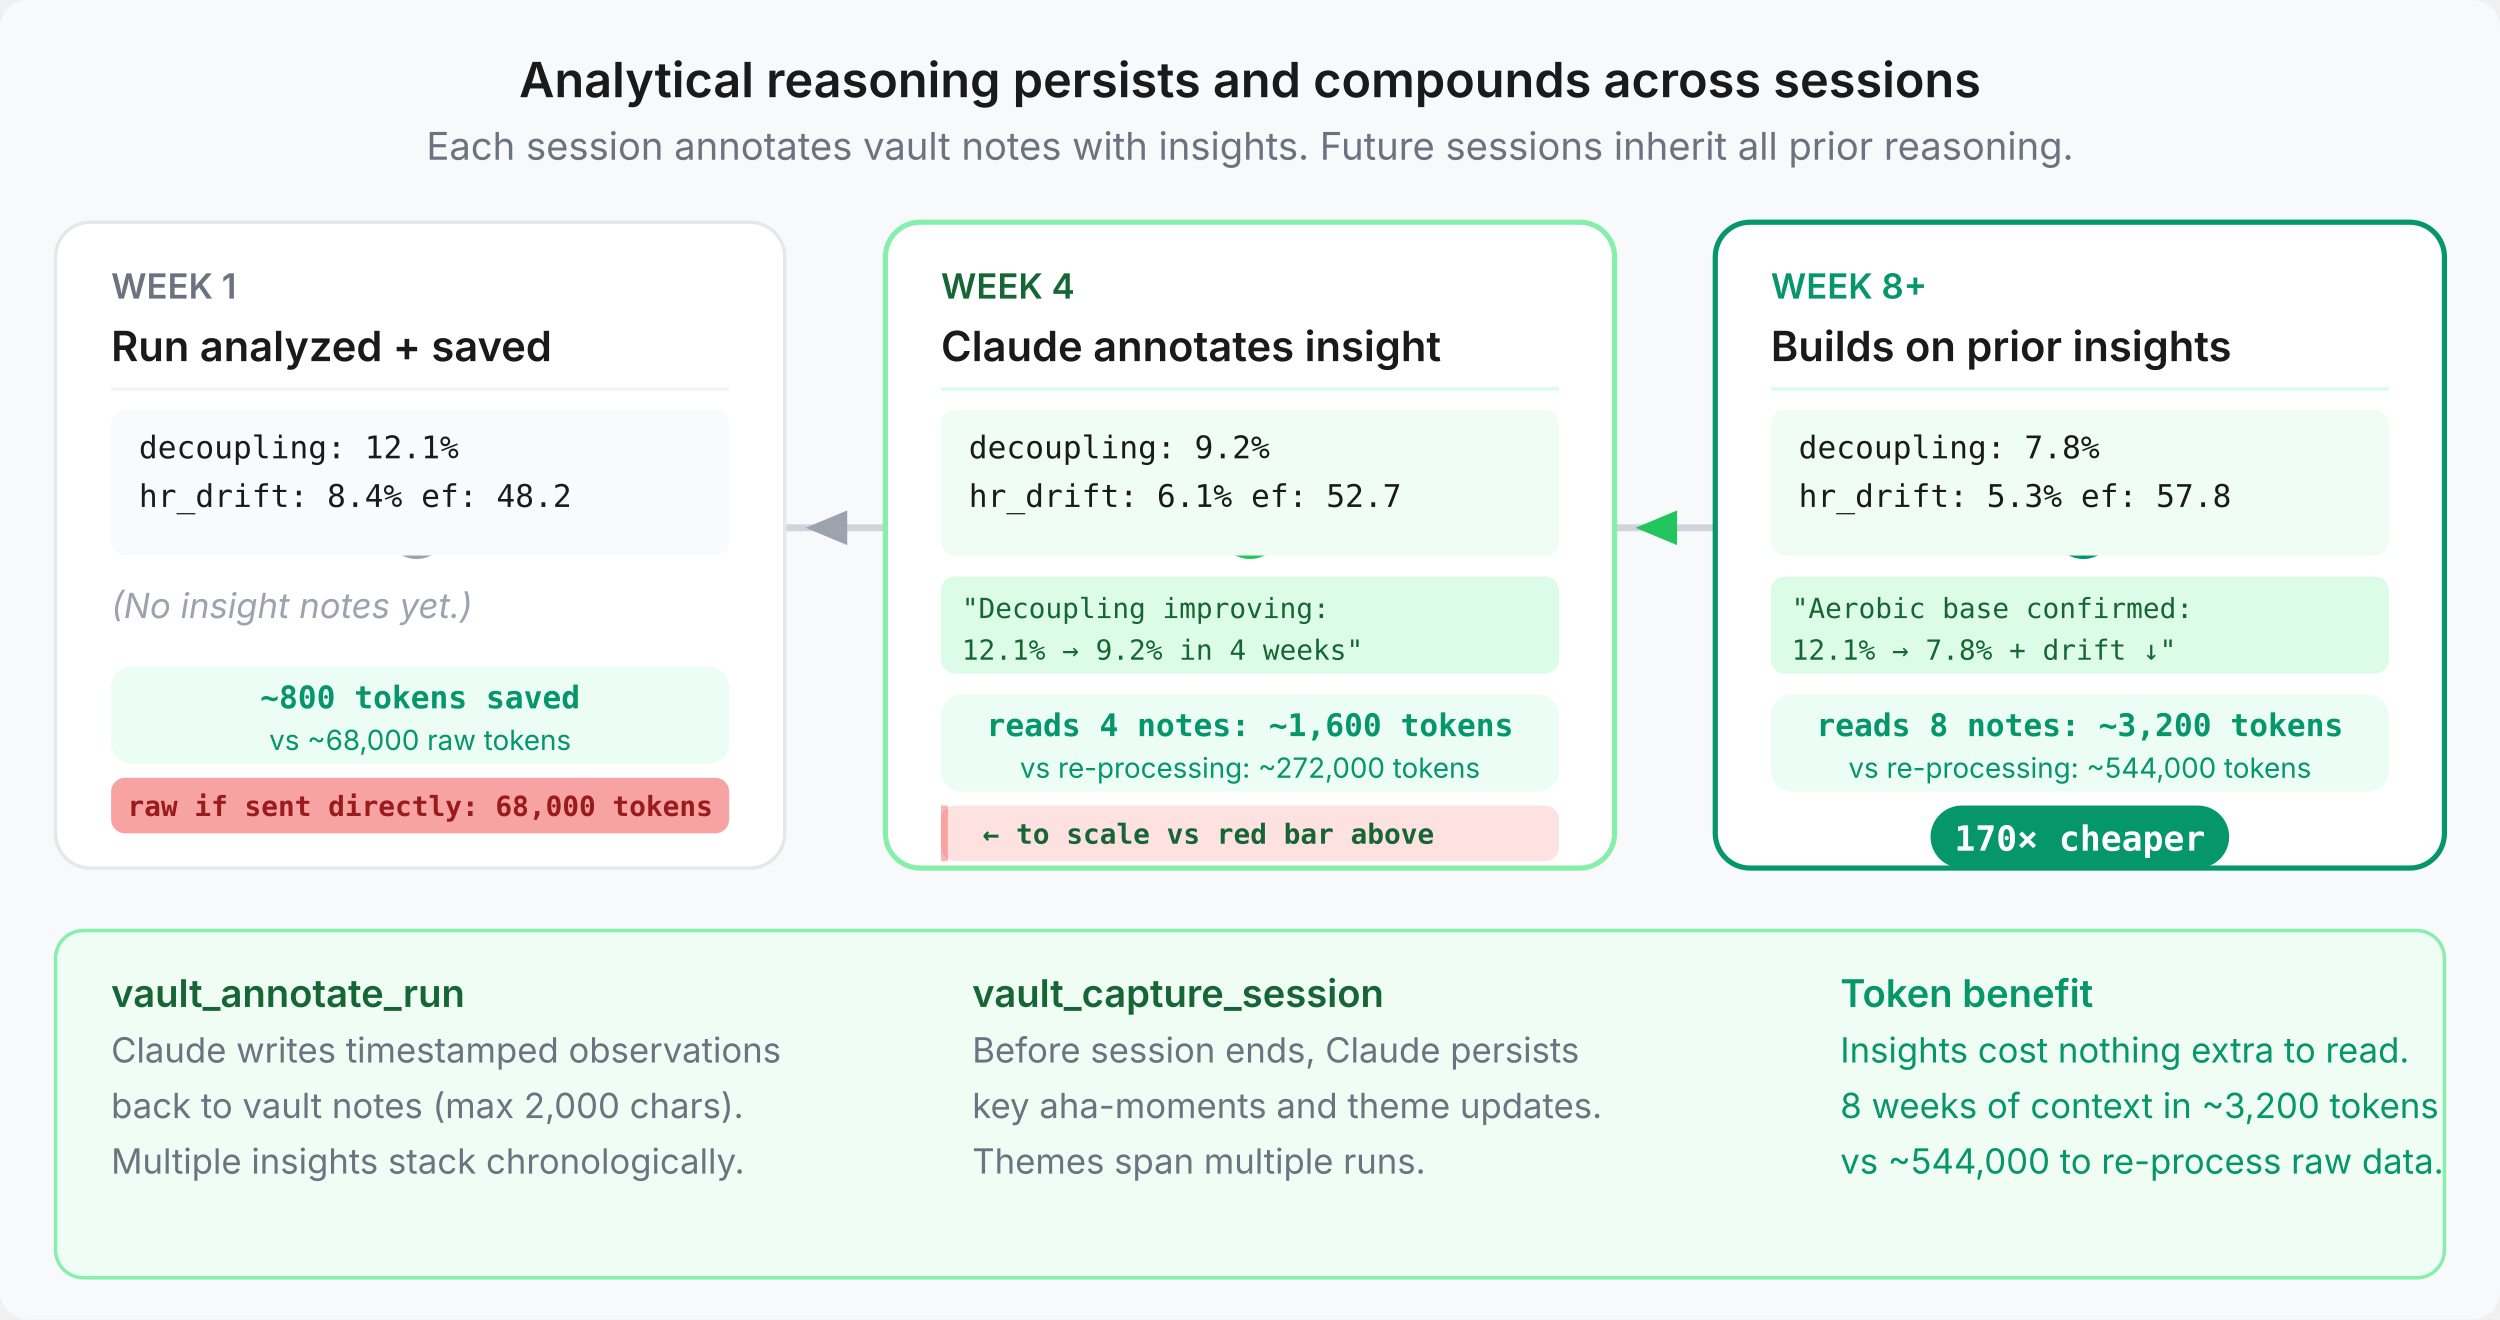
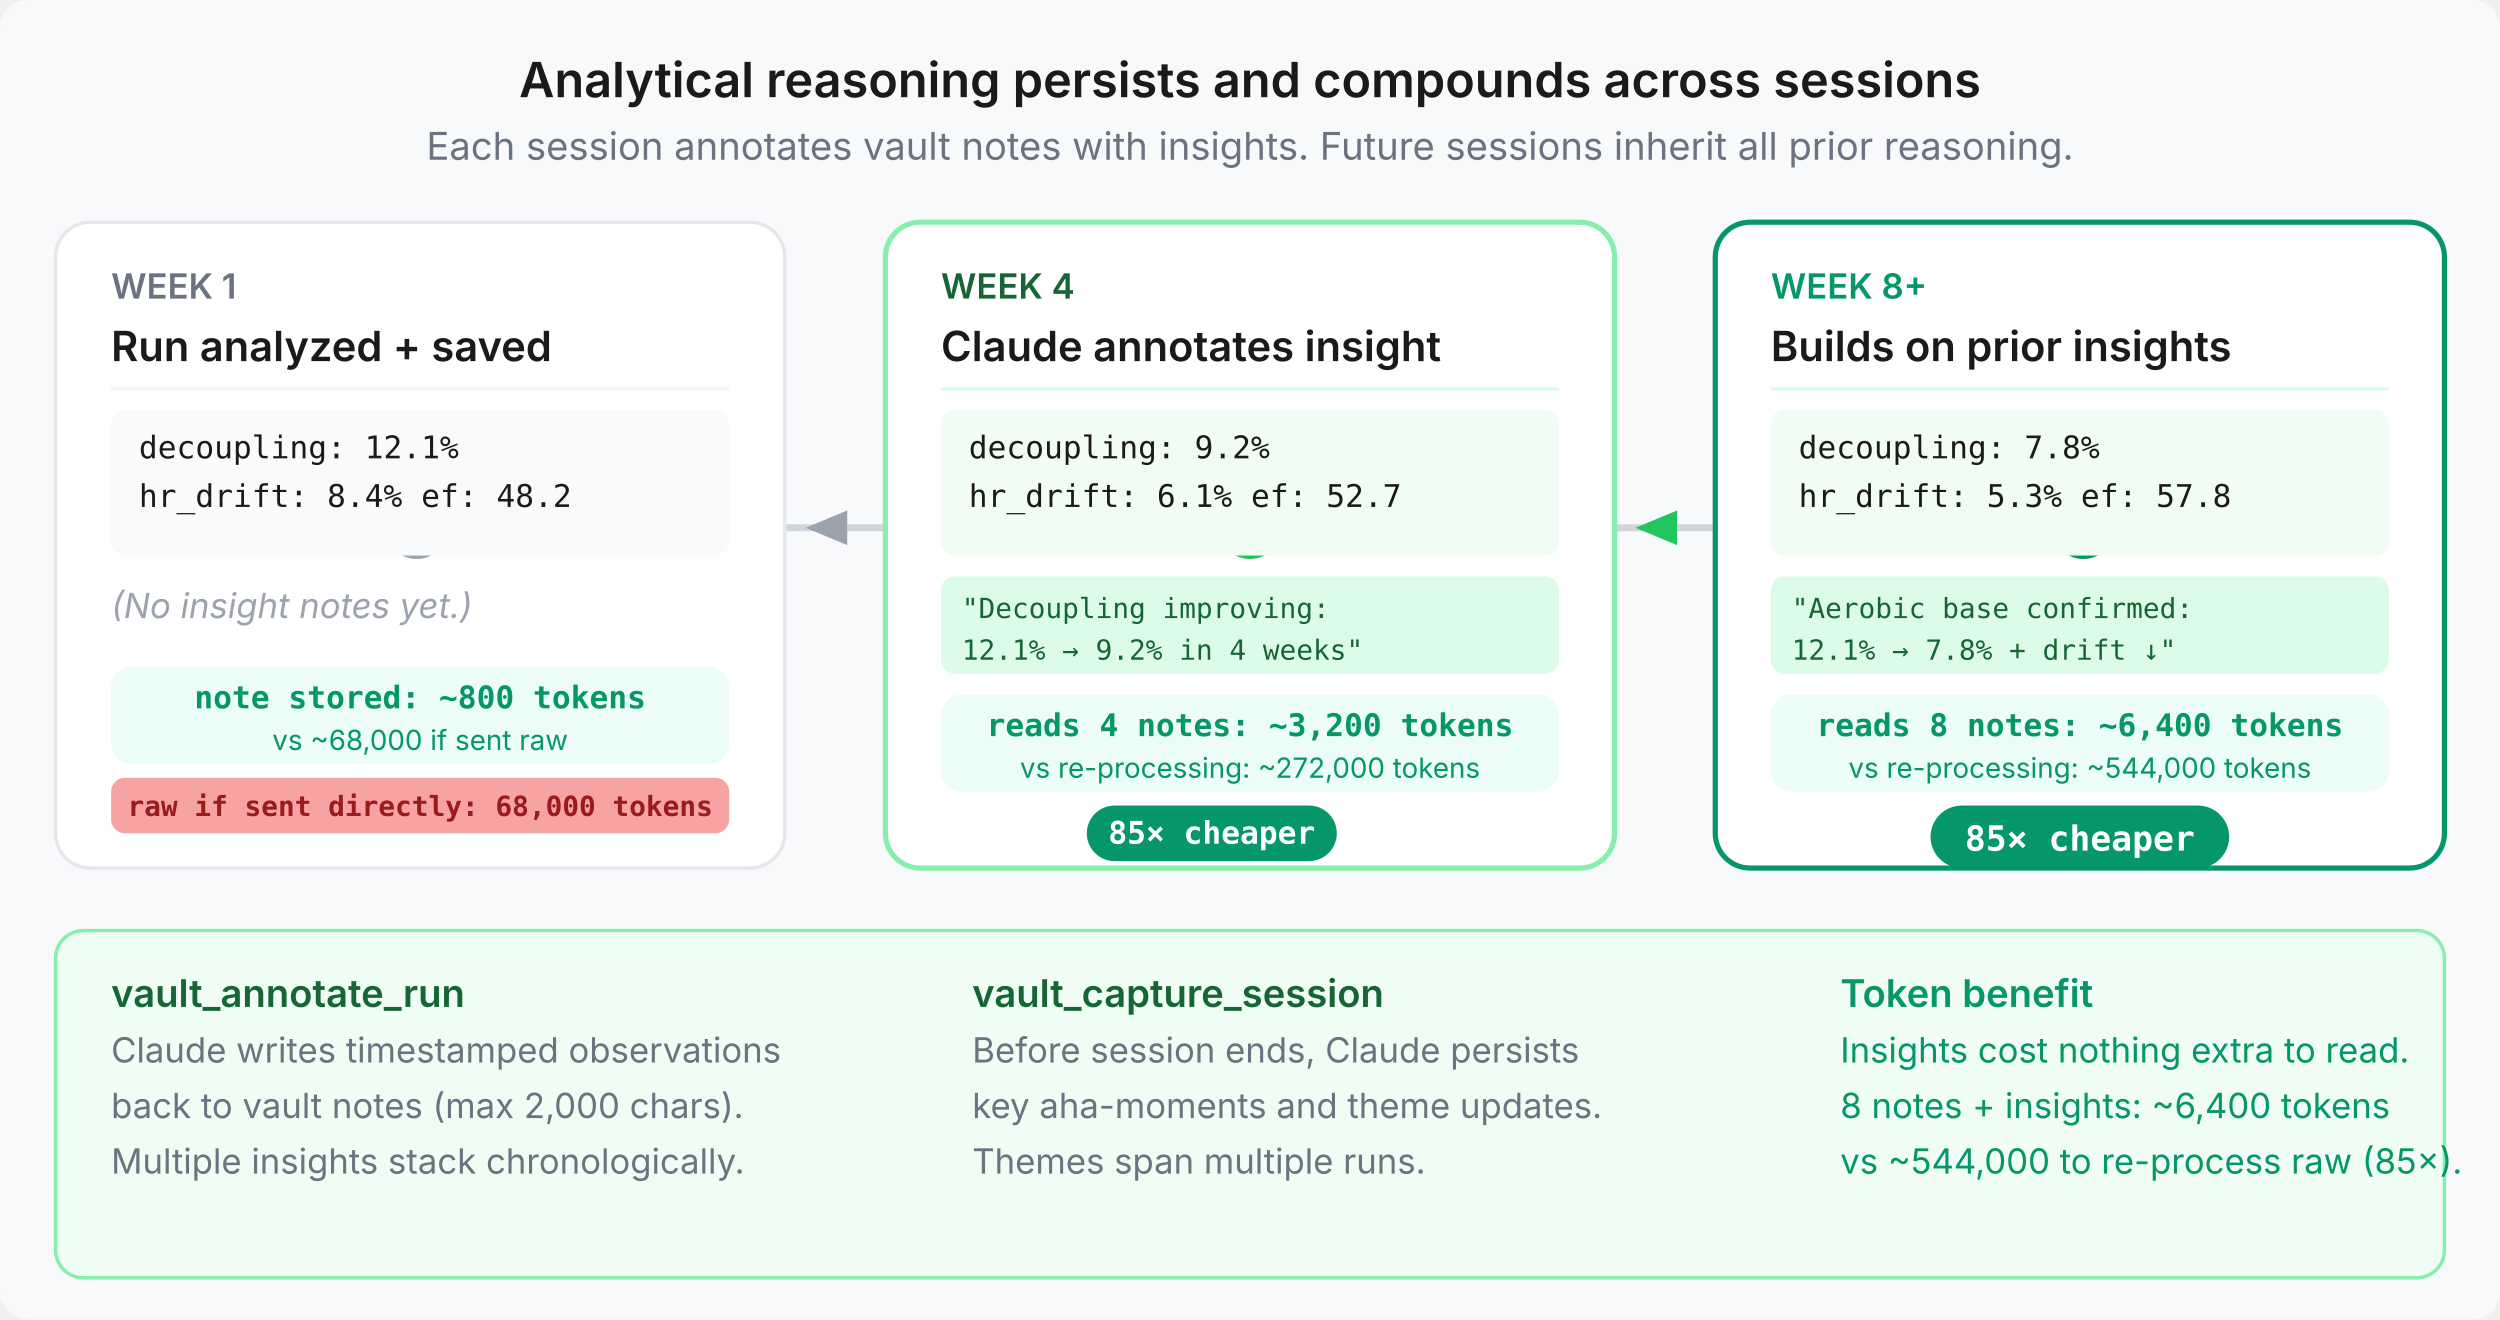
<svg xmlns="http://www.w3.org/2000/svg" width="720" height="380" viewBox="0 0 720 380">
  <rect fill="#f8f9fa" x="0" y="0" width="720" height="380" rx="8" ry="8" />
  <text fill="#1a1a1a" font-family="-apple-system,Segoe UI,system-ui,sans-serif" font-size="14" font-weight="600" x="360" y="28" text-anchor="middle">Analytical reasoning persists and compounds across sessions</text>
  <text fill="#6b7280" font-family="-apple-system,Segoe UI,system-ui,sans-serif" font-size="11" x="360" y="46" text-anchor="middle">Each session annotates vault notes with insights. Future sessions inherit all prior reasoning.</text>
  <line stroke="#d1d5db" stroke-width="2" x1="120" y1="152" x2="600" y2="152" />
  <rect fill="#ffffff" stroke="#e5e7eb" stroke-width="1" x="16" y="64" width="210" height="186" rx="10" ry="10" />
  <circle fill="#ffffff" stroke="#9ca3af" stroke-width="2" cx="120" cy="152" r="8" />
  <circle fill="#9ca3af" cx="120" cy="152" r="4" />
  <text fill="#6b7280" font-family="-apple-system,Segoe UI,system-ui,sans-serif" font-size="10" font-weight="600" x="32" y="86">WEEK 1</text>
  <text fill="#1a1a1a" font-family="-apple-system,Segoe UI,system-ui,sans-serif" font-size="12" font-weight="600" x="32" y="104">Run analyzed + saved</text>
  <line stroke="#f3f4f6" stroke-width="1" x1="32" y1="112" x2="210" y2="112" />
  <rect fill="#f9fafb" x="32" y="118" width="178" height="42" rx="4" ry="4" />
  <text fill="#1a1a1a" font-family="SF Mono,Fira Code,Consolas,monospace" font-size="9" x="40" y="132">decoupling: 12.1%</text>
  <text fill="#1a1a1a" font-family="SF Mono,Fira Code,Consolas,monospace" font-size="9" x="40" y="146">hr_drift: 8.4%  ef: 48.2</text>
  <text fill="#1a1a1a" font-family="SF Mono,Fira Code,Consolas,monospace" font-size="9" x="40" y="156">                       </text>
  <text fill="#9ca3af" font-family="-apple-system,Segoe UI,system-ui,sans-serif" font-size="10" font-style="italic" x="32" y="178">(No insight notes yet.)</text>
  <rect fill="#ecfdf5" x="32" y="192" width="178" height="28" rx="6" ry="6" />
-   <text fill="#059669" font-family="SF Mono,Fira Code,Consolas,monospace" font-size="9" font-weight="600" x="121" y="204" text-anchor="middle">~800 tokens saved</text>
-   <text fill="#059669" font-family="-apple-system,Segoe UI,system-ui,sans-serif" font-size="8" x="121" y="216" text-anchor="middle">vs ~68,000 raw tokens</text>
+   <text fill="#059669" font-family="SF Mono,Fira Code,Consolas,monospace" font-size="9" font-weight="600" x="121" y="204" text-anchor="middle">note stored: ~800 tokens</text>
+   <text fill="#059669" font-family="-apple-system,Segoe UI,system-ui,sans-serif" font-size="8" x="121" y="216" text-anchor="middle">vs ~68,000 if sent raw</text>
  <rect fill="#fee2e2" x="32" y="224" width="178" height="16" rx="4" ry="4" />
  <rect fill="#ef4444" opacity="0.4" x="32" y="224" width="178" height="16" rx="4" ry="4" />
  <text fill="#991b1b" font-family="SF Mono,Fira Code,Consolas,monospace" font-size="8" font-weight="600" x="121" y="235" text-anchor="middle">raw if sent directly: 68,000 tokens</text>
  <polygon fill="#9ca3af" points="232,152 244,147 244,157" />
  <rect fill="#ffffff" stroke="#86efac" stroke-width="1.5" x="255" y="64" width="210" height="186" rx="10" ry="10" />
  <circle fill="#ffffff" stroke="#22c55e" stroke-width="2" cx="360" cy="152" r="8" />
  <circle fill="#22c55e" cx="360" cy="152" r="4" />
  <text fill="#166534" font-family="-apple-system,Segoe UI,system-ui,sans-serif" font-size="10" font-weight="600" x="271" y="86">WEEK 4</text>
  <text fill="#1a1a1a" font-family="-apple-system,Segoe UI,system-ui,sans-serif" font-size="12" font-weight="600" x="271" y="104">Claude annotates insight</text>
  <line stroke="#dcfce7" stroke-width="1" x1="271" y1="112" x2="449" y2="112" />
  <rect fill="#f0fdf4" x="271" y="118" width="178" height="42" rx="4" ry="4" />
  <text fill="#1a1a1a" font-family="SF Mono,Fira Code,Consolas,monospace" font-size="9" x="279" y="132">decoupling: 9.2%</text>
  <text fill="#1a1a1a" font-family="SF Mono,Fira Code,Consolas,monospace" font-size="9" x="279" y="146">hr_drift: 6.1%  ef: 52.7</text>
  <rect fill="#dcfce7" x="271" y="166" width="178" height="28" rx="4" ry="4" />
  <text fill="#166534" font-family="SF Mono,Fira Code,Consolas,monospace" font-size="8" x="277" y="178">"Decoupling improving:</text>
  <text fill="#166534" font-family="SF Mono,Fira Code,Consolas,monospace" font-size="8" x="277" y="190"> 12.1% → 9.2% in 4 weeks"</text>
  <rect fill="#ecfdf5" x="271" y="200" width="178" height="28" rx="6" ry="6" />
-   <text fill="#059669" font-family="SF Mono,Fira Code,Consolas,monospace" font-size="9" font-weight="600" x="360" y="212" text-anchor="middle">reads 4 notes: ~1,600 tokens</text>
+   <text fill="#059669" font-family="SF Mono,Fira Code,Consolas,monospace" font-size="9" font-weight="600" x="360" y="212" text-anchor="middle">reads 4 notes: ~3,200 tokens</text>
  <text fill="#059669" font-family="-apple-system,Segoe UI,system-ui,sans-serif" font-size="8" x="360" y="224" text-anchor="middle">vs re-processing: ~272,000 tokens</text>
-   <rect fill="#fee2e2" x="271" y="232" width="178" height="16" rx="4" ry="4" />
-   <rect fill="#ef4444" opacity="0.4" x="271" y="232" width="2" height="16" rx="0" ry="0" />
-   <text fill="#166534" font-family="SF Mono,Fira Code,Consolas,monospace" font-size="8" font-weight="600" x="283" y="243">← to scale vs red bar above</text>
+   <rect fill="#059669" x="313" y="232" width="72" height="16" rx="8" ry="8" />
+   <text fill="#ffffff" font-family="SF Mono,Fira Code,Consolas,monospace" font-size="9" font-weight="600" x="349" y="243" text-anchor="middle">85× cheaper</text>
  <polygon fill="#22c55e" points="471,152 483,147 483,157" />
  <rect fill="#ffffff" stroke="#059669" stroke-width="1.5" x="494" y="64" width="210" height="186" rx="10" ry="10" />
  <circle fill="#ffffff" stroke="#059669" stroke-width="2" cx="600" cy="152" r="8" />
  <circle fill="#059669" cx="600" cy="152" r="4" />
  <text fill="#059669" font-family="-apple-system,Segoe UI,system-ui,sans-serif" font-size="10" font-weight="600" x="510" y="86">WEEK 8+</text>
  <text fill="#1a1a1a" font-family="-apple-system,Segoe UI,system-ui,sans-serif" font-size="12" font-weight="600" x="510" y="104">Builds on prior insights</text>
  <line stroke="#dcfce7" stroke-width="1" x1="510" y1="112" x2="688" y2="112" />
  <rect fill="#f0fdf4" x="510" y="118" width="178" height="42" rx="4" ry="4" />
  <text fill="#1a1a1a" font-family="SF Mono,Fira Code,Consolas,monospace" font-size="9" x="518" y="132">decoupling: 7.8%</text>
  <text fill="#1a1a1a" font-family="SF Mono,Fira Code,Consolas,monospace" font-size="9" x="518" y="146">hr_drift: 5.3%  ef: 57.8</text>
  <rect fill="#dcfce7" x="510" y="166" width="178" height="28" rx="4" ry="4" />
  <text fill="#166534" font-family="SF Mono,Fira Code,Consolas,monospace" font-size="8" x="516" y="178">"Aerobic base confirmed:</text>
  <text fill="#166534" font-family="SF Mono,Fira Code,Consolas,monospace" font-size="8" x="516" y="190"> 12.1% → 7.8% + drift ↓"</text>
  <rect fill="#ecfdf5" x="510" y="200" width="178" height="28" rx="6" ry="6" />
-   <text fill="#059669" font-family="SF Mono,Fira Code,Consolas,monospace" font-size="9" font-weight="600" x="599" y="212" text-anchor="middle">reads 8 notes: ~3,200 tokens</text>
+   <text fill="#059669" font-family="SF Mono,Fira Code,Consolas,monospace" font-size="9" font-weight="600" x="599" y="212" text-anchor="middle">reads 8 notes: ~6,400 tokens</text>
  <text fill="#059669" font-family="-apple-system,Segoe UI,system-ui,sans-serif" font-size="8" x="599" y="224" text-anchor="middle">vs re-processing: ~544,000 tokens</text>
  <rect fill="#059669" x="556" y="232" width="86" height="18" rx="9" ry="9" />
-   <text fill="#ffffff" font-family="SF Mono,Fira Code,Consolas,monospace" font-size="10" font-weight="600" x="599" y="245" text-anchor="middle">170× cheaper</text>
+   <text fill="#ffffff" font-family="SF Mono,Fira Code,Consolas,monospace" font-size="10" font-weight="600" x="599" y="245" text-anchor="middle">85× cheaper</text>
  <rect fill="#f0fdf4" stroke="#86efac" stroke-width="1" x="16" y="268" width="688" height="100" rx="8" ry="8" />
  <text fill="#166534" font-family="-apple-system,Segoe UI,system-ui,sans-serif" font-size="11" font-weight="600" x="32" y="290">vault_annotate_run</text>
  <text fill="#6b7280" font-family="-apple-system,Segoe UI,system-ui,sans-serif" font-size="10" x="32" y="306">Claude writes timestamped observations</text>
  <text fill="#6b7280" font-family="-apple-system,Segoe UI,system-ui,sans-serif" font-size="10" x="32" y="322">back to vault notes (max 2,000 chars).</text>
  <text fill="#6b7280" font-family="-apple-system,Segoe UI,system-ui,sans-serif" font-size="10" x="32" y="338">Multiple insights stack chronologically.</text>
  <text fill="#166534" font-family="-apple-system,Segoe UI,system-ui,sans-serif" font-size="11" font-weight="600" x="280" y="290">vault_capture_session</text>
  <text fill="#6b7280" font-family="-apple-system,Segoe UI,system-ui,sans-serif" font-size="10" x="280" y="306">Before session ends, Claude persists</text>
  <text fill="#6b7280" font-family="-apple-system,Segoe UI,system-ui,sans-serif" font-size="10" x="280" y="322">key aha-moments and theme updates.</text>
  <text fill="#6b7280" font-family="-apple-system,Segoe UI,system-ui,sans-serif" font-size="10" x="280" y="338">Themes span multiple runs.</text>
  <text fill="#059669" font-family="-apple-system,Segoe UI,system-ui,sans-serif" font-size="11" font-weight="600" x="530" y="290">Token benefit</text>
  <text fill="#059669" font-family="-apple-system,Segoe UI,system-ui,sans-serif" font-size="10" x="530" y="306">Insights cost nothing extra to read.</text>
-   <text fill="#059669" font-family="-apple-system,Segoe UI,system-ui,sans-serif" font-size="10" x="530" y="322">8 weeks of context in ~3,200 tokens</text>
-   <text fill="#059669" font-family="-apple-system,Segoe UI,system-ui,sans-serif" font-size="10" x="530" y="338">vs ~544,000 to re-process raw data.</text>
+   <text fill="#059669" font-family="-apple-system,Segoe UI,system-ui,sans-serif" font-size="10" x="530" y="322">8 notes + insights: ~6,400 tokens</text>
+   <text fill="#059669" font-family="-apple-system,Segoe UI,system-ui,sans-serif" font-size="10" x="530" y="338">vs ~544,000 to re-process raw (85×).</text>
</svg>
